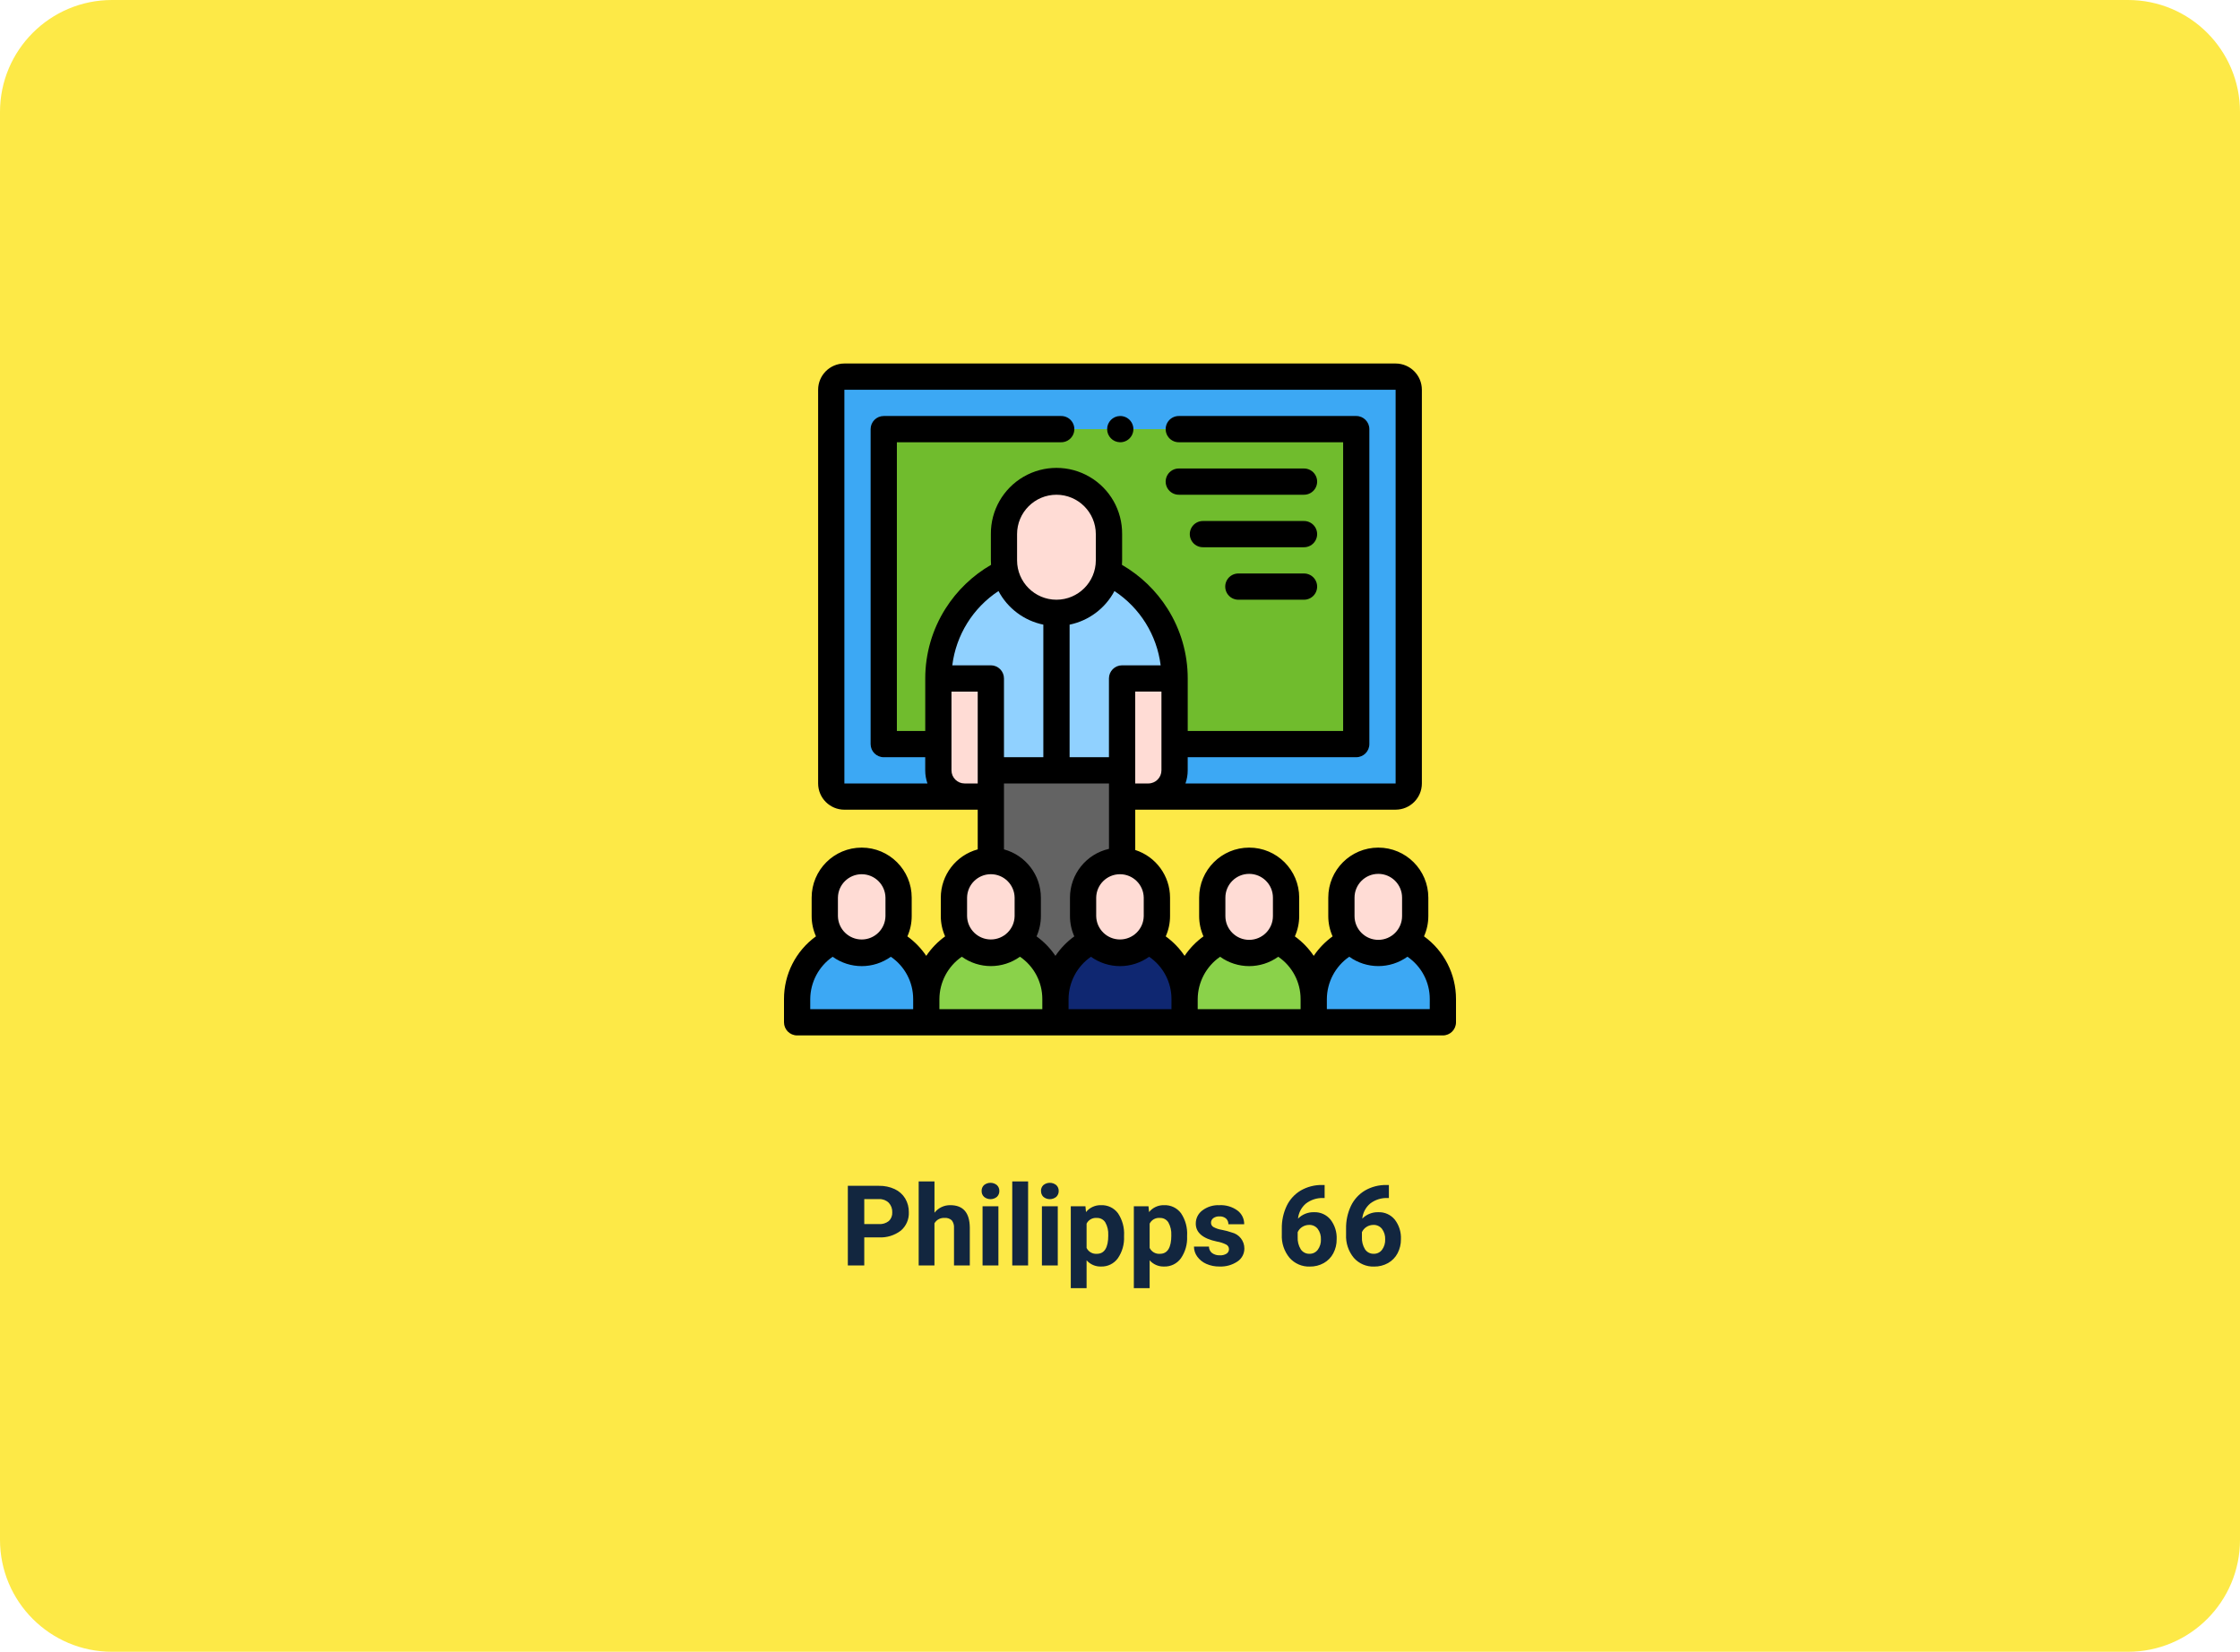
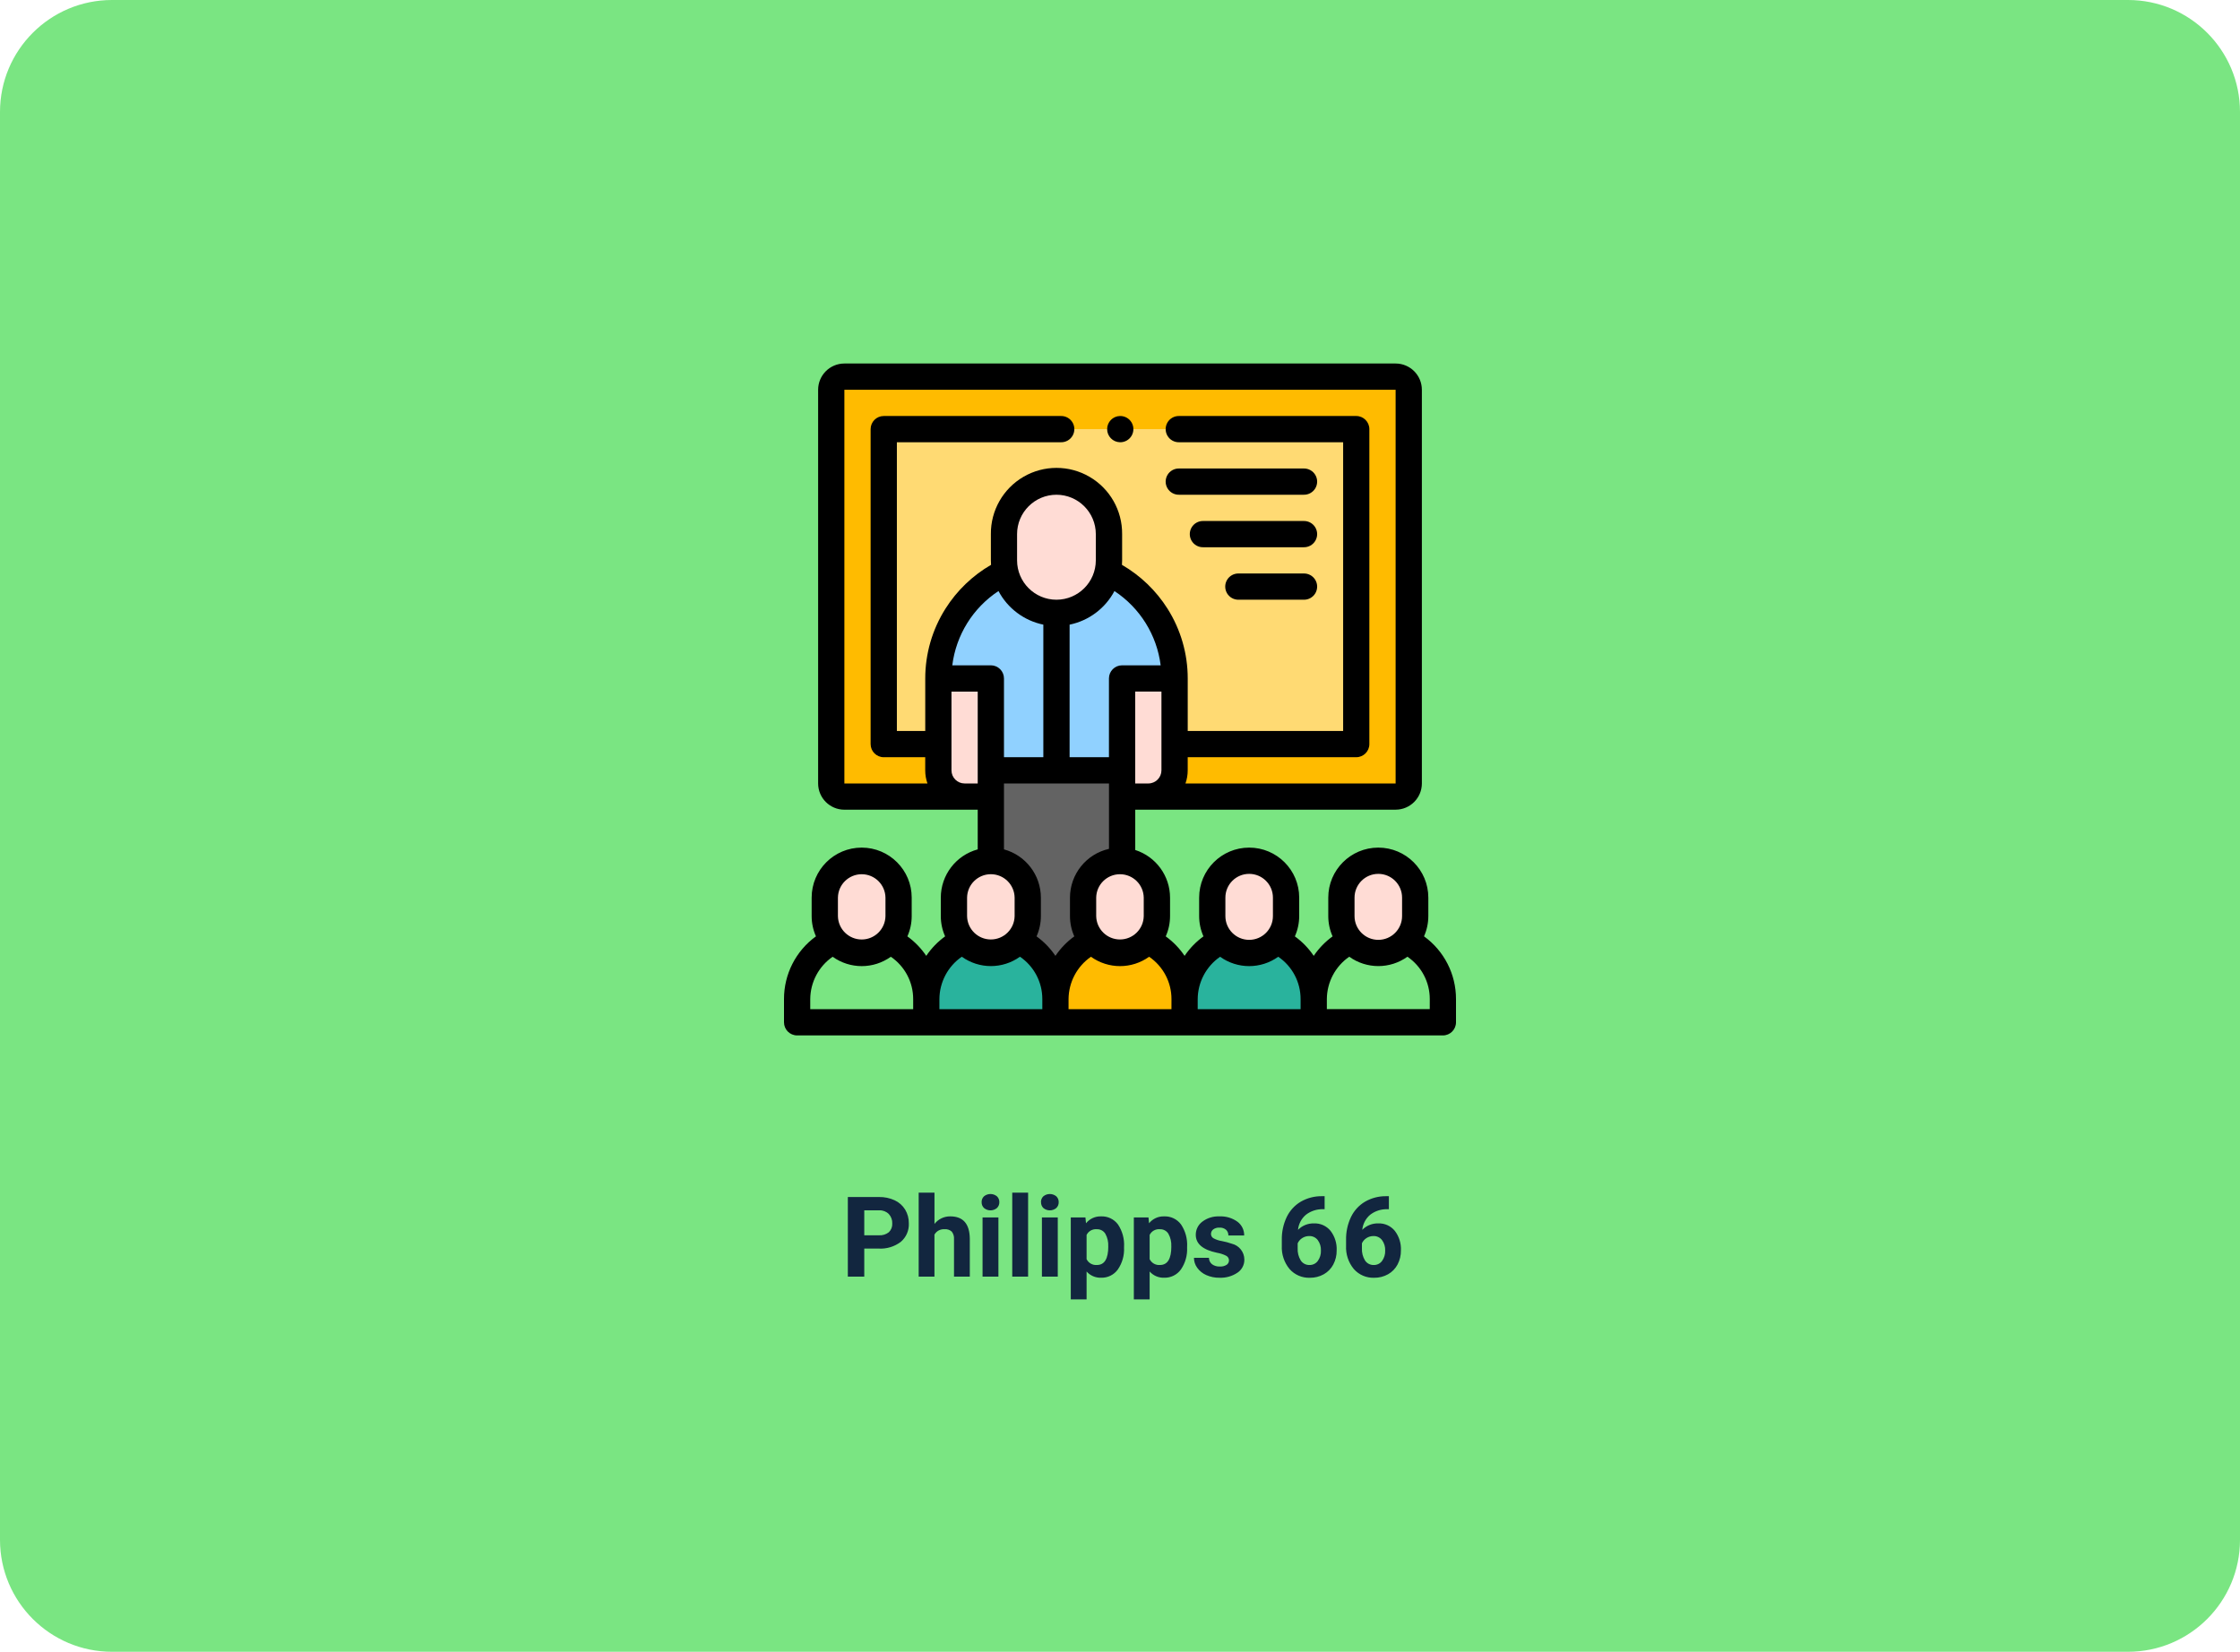
<svg xmlns="http://www.w3.org/2000/svg" width="400" height="295" viewBox="0 0 400 295">
-   <g id="Grupo_89153" data-name="Grupo 89153" transform="translate(-599.668 -129)">
-     <rect id="Rectángulo_34587" data-name="Rectángulo 34587" width="400" height="295" rx="20" transform="translate(599.668 129)" fill="#fde947" />
-     <path id="Trazado_151532" data-name="Trazado 151532" d="M69.333,13.99V19H66.4V4.781H71.95a6.417,6.417,0,0,1,2.817.586,4.318,4.318,0,0,1,1.87,1.665,4.643,4.643,0,0,1,.654,2.456,4.083,4.083,0,0,1-1.431,3.3A5.959,5.959,0,0,1,71.9,13.99Zm0-2.373H71.95a2.573,2.573,0,0,0,1.772-.547,1.989,1.989,0,0,0,.61-1.562,2.345,2.345,0,0,0-.615-1.689,2.3,2.3,0,0,0-1.7-.664H69.333ZM81.872,9.586a3.522,3.522,0,0,1,2.822-1.348q3.437,0,3.486,3.994V19H85.358V12.3a1.971,1.971,0,0,0-.391-1.346,1.672,1.672,0,0,0-1.3-.436,1.92,1.92,0,0,0-1.8.959V19H79.05V4h2.822ZM93.288,19H90.456V8.434h2.832Zm-3-13.3a1.39,1.39,0,0,1,.425-1.045,1.831,1.831,0,0,1,2.31,0,1.382,1.382,0,0,1,.43,1.045,1.386,1.386,0,0,1-.435,1.055,1.81,1.81,0,0,1-2.295,0A1.386,1.386,0,0,1,90.29,5.7Zm8.3,13.3H95.759V4h2.832Zm5.3,0h-2.832V8.434h2.832Zm-3-13.3a1.39,1.39,0,0,1,.425-1.045,1.831,1.831,0,0,1,2.31,0,1.382,1.382,0,0,1,.43,1.045,1.386,1.386,0,0,1-.435,1.055,1.81,1.81,0,0,1-2.295,0A1.386,1.386,0,0,1,100.9,5.7Zm14.834,8.115a6.337,6.337,0,0,1-1.108,3.911,3.554,3.554,0,0,1-2.993,1.47,3.292,3.292,0,0,1-2.588-1.113v4.98h-2.822V8.434h2.617l.1,1.035a3.317,3.317,0,0,1,2.676-1.23,3.578,3.578,0,0,1,3.037,1.445,6.509,6.509,0,0,1,1.084,3.984Zm-2.822-.215a4.182,4.182,0,0,0-.522-2.282,1.7,1.7,0,0,0-1.519-.8,1.847,1.847,0,0,0-1.826,1.019v4.339a1.879,1.879,0,0,0,1.846,1.048Q112.907,16.92,112.907,13.6Zm14.082.215a6.337,6.337,0,0,1-1.108,3.911,3.554,3.554,0,0,1-2.993,1.47,3.292,3.292,0,0,1-2.588-1.113v4.98h-2.822V8.434h2.617l.1,1.035a3.317,3.317,0,0,1,2.676-1.23,3.578,3.578,0,0,1,3.037,1.445,6.509,6.509,0,0,1,1.084,3.984Zm-2.822-.215a4.182,4.182,0,0,0-.522-2.282,1.7,1.7,0,0,0-1.519-.8,1.847,1.847,0,0,0-1.826,1.019v4.339a1.879,1.879,0,0,0,1.846,1.048Q124.167,16.92,124.167,13.6ZM134.46,16.08a.909.909,0,0,0-.513-.815,5.824,5.824,0,0,0-1.646-.532q-3.77-.791-3.77-3.2A2.9,2.9,0,0,1,129.7,9.181a4.708,4.708,0,0,1,3.052-.942,5.067,5.067,0,0,1,3.218.947,2.985,2.985,0,0,1,1.206,2.461h-2.822a1.366,1.366,0,0,0-.391-1,1.653,1.653,0,0,0-1.221-.4,1.689,1.689,0,0,0-1.1.322,1.017,1.017,0,0,0-.391.82.87.87,0,0,0,.444.757,4.571,4.571,0,0,0,1.5.5,12.244,12.244,0,0,1,1.777.474,2.92,2.92,0,0,1,2.236,2.842,2.756,2.756,0,0,1-1.24,2.339,5.35,5.35,0,0,1-3.2.894,5.588,5.588,0,0,1-2.358-.474,3.957,3.957,0,0,1-1.616-1.3,3.018,3.018,0,0,1-.586-1.782h2.676a1.473,1.473,0,0,0,.557,1.152,2.208,2.208,0,0,0,1.387.4,2.044,2.044,0,0,0,1.226-.308A.957.957,0,0,0,134.46,16.08ZM151.54,4.635V6.959h-.273a4.8,4.8,0,0,0-3.081,1,4.047,4.047,0,0,0-1.4,2.686,3.844,3.844,0,0,1,2.861-1.152,3.622,3.622,0,0,1,2.949,1.328,5.324,5.324,0,0,1,1.094,3.5,5.237,5.237,0,0,1-.6,2.51,4.307,4.307,0,0,1-1.7,1.748,4.937,4.937,0,0,1-2.485.625,4.611,4.611,0,0,1-3.628-1.562,6.065,6.065,0,0,1-1.382-4.17V12.447a9.127,9.127,0,0,1,.874-4.087,6.409,6.409,0,0,1,2.51-2.744,7.354,7.354,0,0,1,3.794-.981Zm-2.754,7.129a2.255,2.255,0,0,0-1.24.356,2.143,2.143,0,0,0-.82.941v.858a3.8,3.8,0,0,0,.557,2.208,1.8,1.8,0,0,0,1.563.794,1.779,1.779,0,0,0,1.47-.716,2.922,2.922,0,0,0,.562-1.857,2.916,2.916,0,0,0-.566-1.871A1.846,1.846,0,0,0,148.786,11.764Zm14.229-7.129V6.959h-.273a4.8,4.8,0,0,0-3.081,1,4.047,4.047,0,0,0-1.4,2.686,3.844,3.844,0,0,1,2.861-1.152,3.622,3.622,0,0,1,2.949,1.328,5.324,5.324,0,0,1,1.094,3.5,5.237,5.237,0,0,1-.6,2.51,4.307,4.307,0,0,1-1.7,1.748,4.937,4.937,0,0,1-2.485.625,4.611,4.611,0,0,1-3.628-1.562,6.065,6.065,0,0,1-1.382-4.17V12.447a9.127,9.127,0,0,1,.874-4.087,6.409,6.409,0,0,1,2.51-2.744,7.354,7.354,0,0,1,3.794-.981Zm-2.754,7.129a2.255,2.255,0,0,0-1.24.356,2.143,2.143,0,0,0-.82.941v.858a3.8,3.8,0,0,0,.557,2.208,1.8,1.8,0,0,0,1.563.794,1.779,1.779,0,0,0,1.47-.716,2.922,2.922,0,0,0,.562-1.857,2.916,2.916,0,0,0-.566-1.871A1.846,1.846,0,0,0,160.261,11.764Z" transform="translate(684.668 336)" fill="#12263f" />
+   <g id="Grupo_96850" data-name="Grupo 96850" transform="translate(-599.668 -129)">
+     <path id="Trazado_155907" data-name="Trazado 155907" d="M20,0H380a20,20,0,0,1,20,20V275a20,20,0,0,1-20,20H20A20,20,0,0,1,0,275V20A20,20,0,0,1,20,0Z" transform="translate(599.668 129)" fill="#7ae582" />
+     <path id="Trazado_155908" data-name="Trazado 155908" d="M69.333,15.99V21H66.4V6.781H71.95a6.417,6.417,0,0,1,2.817.586,4.318,4.318,0,0,1,1.87,1.665,4.643,4.643,0,0,1,.654,2.456,4.083,4.083,0,0,1-1.431,3.3A5.959,5.959,0,0,1,71.9,15.99Zm0-2.373H71.95a2.573,2.573,0,0,0,1.772-.547,1.989,1.989,0,0,0,.61-1.562,2.345,2.345,0,0,0-.615-1.689,2.3,2.3,0,0,0-1.7-.664H69.333Zm12.539-2.031a3.522,3.522,0,0,1,2.822-1.348q3.437,0,3.486,3.994V21H85.358V14.311a1.963,1.963,0,0,0-.391-1.343,1.675,1.675,0,0,0-1.3-.435,1.921,1.921,0,0,0-1.8.957V21H79.05V6h2.822ZM93.288,21H90.456V10.434h2.832Zm-3-13.3a1.39,1.39,0,0,1,.425-1.045,1.831,1.831,0,0,1,2.31,0,1.382,1.382,0,0,1,.43,1.045,1.386,1.386,0,0,1-.435,1.055,1.81,1.81,0,0,1-2.295,0A1.386,1.386,0,0,1,90.29,7.7Zm8.3,13.3H95.759V6h2.832Zm5.3,0h-2.832V10.434h2.832Zm-3-13.3a1.39,1.39,0,0,1,.425-1.045,1.831,1.831,0,0,1,2.31,0,1.382,1.382,0,0,1,.43,1.045,1.386,1.386,0,0,1-.435,1.055,1.81,1.81,0,0,1-2.295,0A1.386,1.386,0,0,1,100.9,7.7Zm14.834,8.115a6.337,6.337,0,0,1-1.108,3.911,3.554,3.554,0,0,1-2.993,1.47,3.292,3.292,0,0,1-2.588-1.113v4.98h-2.822V10.434h2.617l.1,1.035a3.317,3.317,0,0,1,2.676-1.23,3.578,3.578,0,0,1,3.037,1.445,6.509,6.509,0,0,1,1.084,3.984Zm-2.822-.205a4.159,4.159,0,0,0-.522-2.275,1.7,1.7,0,0,0-1.519-.8,1.848,1.848,0,0,0-1.826,1.016v4.326a1.879,1.879,0,0,0,1.846,1.045Q112.907,18.92,112.907,15.609Zm14.082.205a6.337,6.337,0,0,1-1.108,3.911,3.554,3.554,0,0,1-2.993,1.47,3.292,3.292,0,0,1-2.588-1.113v4.98h-2.822V10.434h2.617l.1,1.035a3.317,3.317,0,0,1,2.676-1.23,3.578,3.578,0,0,1,3.037,1.445,6.509,6.509,0,0,1,1.084,3.984Zm-2.822-.205a4.159,4.159,0,0,0-.522-2.275,1.7,1.7,0,0,0-1.519-.8,1.848,1.848,0,0,0-1.826,1.016v4.326a1.879,1.879,0,0,0,1.846,1.045Q124.167,18.92,124.167,15.609ZM134.46,18.08a.909.909,0,0,0-.513-.815,5.824,5.824,0,0,0-1.646-.532q-3.77-.791-3.77-3.2a2.9,2.9,0,0,1,1.167-2.349,4.707,4.707,0,0,1,3.052-.942,5.067,5.067,0,0,1,3.218.947,2.985,2.985,0,0,1,1.206,2.461h-2.822a1.366,1.366,0,0,0-.391-1,1.653,1.653,0,0,0-1.221-.4,1.689,1.689,0,0,0-1.1.322,1.017,1.017,0,0,0-.391.82.87.87,0,0,0,.444.757,4.571,4.571,0,0,0,1.5.5,12.244,12.244,0,0,1,1.777.474,2.92,2.92,0,0,1,2.236,2.842,2.756,2.756,0,0,1-1.24,2.339,5.35,5.35,0,0,1-3.2.894,5.588,5.588,0,0,1-2.358-.474,3.957,3.957,0,0,1-1.616-1.3,3.018,3.018,0,0,1-.586-1.782h2.676a1.473,1.473,0,0,0,.557,1.152,2.208,2.208,0,0,0,1.387.4,2.044,2.044,0,0,0,1.226-.308A.957.957,0,0,0,134.46,18.08ZM151.54,6.635V8.959h-.273a4.8,4.8,0,0,0-3.081,1,4.047,4.047,0,0,0-1.4,2.686,3.844,3.844,0,0,1,2.861-1.152,3.622,3.622,0,0,1,2.949,1.328,5.324,5.324,0,0,1,1.094,3.5,5.237,5.237,0,0,1-.6,2.51,4.307,4.307,0,0,1-1.7,1.748,4.937,4.937,0,0,1-2.485.625,4.611,4.611,0,0,1-3.628-1.562,6.065,6.065,0,0,1-1.382-4.17V14.447a9.127,9.127,0,0,1,.874-4.087,6.409,6.409,0,0,1,2.51-2.744,7.354,7.354,0,0,1,3.794-.981Zm-2.754,7.119a2.252,2.252,0,0,0-1.24.356,2.146,2.146,0,0,0-.82.942v.859a3.813,3.813,0,0,0,.557,2.212,1.8,1.8,0,0,0,1.563.8,1.778,1.778,0,0,0,1.47-.718,2.931,2.931,0,0,0,.562-1.86,2.926,2.926,0,0,0-.566-1.875A1.845,1.845,0,0,0,148.786,13.754Zm14.229-7.119V8.959h-.273a4.8,4.8,0,0,0-3.081,1,4.047,4.047,0,0,0-1.4,2.686,3.844,3.844,0,0,1,2.861-1.152,3.622,3.622,0,0,1,2.949,1.328,5.324,5.324,0,0,1,1.094,3.5,5.237,5.237,0,0,1-.6,2.51,4.307,4.307,0,0,1-1.7,1.748,4.937,4.937,0,0,1-2.485.625,4.611,4.611,0,0,1-3.628-1.562,6.065,6.065,0,0,1-1.382-4.17V14.447a9.127,9.127,0,0,1,.874-4.087,6.409,6.409,0,0,1,2.51-2.744,7.354,7.354,0,0,1,3.794-.981Zm-2.754,7.119a2.252,2.252,0,0,0-1.24.356,2.146,2.146,0,0,0-.82.942v.859a3.813,3.813,0,0,0,.557,2.212,1.8,1.8,0,0,0,1.563.8,1.778,1.778,0,0,0,1.47-.718,2.931,2.931,0,0,0,.562-1.86,2.926,2.926,0,0,0-.566-1.875A1.845,1.845,0,0,0,160.261,13.754Z" transform="translate(684.668 336)" fill="#12263f" />
    <g id="salon-de-clases" transform="translate(739.668 193.922)">
      <g id="Grupo_88871" data-name="Grupo 88871" transform="translate(2.344 2.344)">
        <path id="Trazado_150827" data-name="Trazado 150827" d="M176.976,113.434a9.377,9.377,0,0,0,9.375-9.375V99.372a9.375,9.375,0,1,0-18.75,0v4.687a9.377,9.377,0,0,0,9.375,9.375Z" transform="translate(-130.663 -71.247)" fill="#ffdcd5" fill-rule="evenodd" />
        <path id="Trazado_150828" data-name="Trazado 150828" d="M147.831,158.937a9.374,9.374,0,0,1-18.274,0,21.16,21.16,0,0,0-11.957,19h9.375v16.407h23.437V177.935h9.375A21.159,21.159,0,0,0,147.831,158.937Z" transform="translate(-92.381 -124.03)" fill="#90d1ff" fill-rule="evenodd" />
        <path id="Trazado_150829" data-name="Trazado 150829" d="M126.975,256.4V240H117.6V256.4a4.7,4.7,0,0,0,4.687,4.687h4.687Z" transform="translate(-92.381 -186.091)" fill="#ffdcd5" fill-rule="evenodd" />
        <path id="Trazado_150830" data-name="Trazado 150830" d="M257.6,240V261.09h4.687a4.7,4.7,0,0,0,4.688-4.687V240Z" transform="translate(-199.569 -186.091)" fill="#ffdcd5" fill-rule="evenodd" />
        <path id="Trazado_150831" data-name="Trazado 150831" d="M181.037,310H157.6v42.188h23.437V310Z" transform="translate(-123.006 -239.687)" fill="#636363" fill-rule="evenodd" />
        <path id="Trazado_150832" data-name="Trazado 150832" d="M44.264,385.478a6.589,6.589,0,0,0-13.178,0v3.295a6.589,6.589,0,0,0,13.178,0Z" transform="translate(-26.144 -292.431)" fill="#ffdcd5" fill-rule="evenodd" />
-         <path id="Trazado_150833" data-name="Trazado 150833" d="M26.43,439.81a6.565,6.565,0,0,1-9.8,0A11.568,11.568,0,0,0,10,450.241v4.145H33.062v-4.145A11.568,11.568,0,0,0,26.43,439.81Z" transform="translate(-10 -339.073)" fill="#3ca8f4" fill-rule="evenodd" />
+         <path id="Trazado_150833" data-name="Trazado 150833" d="M26.43,439.81a6.565,6.565,0,0,1-9.8,0A11.568,11.568,0,0,0,10,450.241v4.145H33.062v-4.145A11.568,11.568,0,0,0,26.43,439.81Z" transform="translate(-10 -339.073)" fill="#7ae582" fill-rule="evenodd" />
        <path id="Trazado_150834" data-name="Trazado 150834" d="M142.664,385.478a6.589,6.589,0,1,0-13.178,0v3.295a6.589,6.589,0,0,0,13.178,0Z" transform="translate(-101.482 -292.431)" fill="#ffdcd5" fill-rule="evenodd" />
-         <path id="Trazado_150835" data-name="Trazado 150835" d="M124.83,439.81a6.565,6.565,0,0,1-9.8,0,11.568,11.568,0,0,0-6.632,10.431v4.145h23.062v-4.145a11.568,11.568,0,0,0-6.632-10.431Z" transform="translate(-85.338 -339.073)" fill="#8ad24a" fill-rule="evenodd" />
+         <path id="Trazado_150835" data-name="Trazado 150835" d="M124.83,439.81a6.565,6.565,0,0,1-9.8,0,11.568,11.568,0,0,0-6.632,10.431v4.145h23.062v-4.145a11.568,11.568,0,0,0-6.632-10.431Z" transform="translate(-85.338 -339.073)" fill="#29b39d" fill-rule="evenodd" />
        <path id="Trazado_150836" data-name="Trazado 150836" d="M241.064,385.478a6.589,6.589,0,0,0-13.178,0v3.295a6.589,6.589,0,0,0,13.178,0Z" transform="translate(-176.819 -292.431)" fill="#ffdcd5" fill-rule="evenodd" />
-         <path id="Trazado_150837" data-name="Trazado 150837" d="M223.23,439.81a6.565,6.565,0,0,1-9.8,0,11.568,11.568,0,0,0-6.632,10.431v4.145h23.062v-4.145A11.567,11.567,0,0,0,223.23,439.81Z" transform="translate(-160.675 -339.073)" fill="#0f2771" fill-rule="evenodd" />
+         <path id="Trazado_150837" data-name="Trazado 150837" d="M223.23,439.81a6.565,6.565,0,0,1-9.8,0,11.568,11.568,0,0,0-6.632,10.431v4.145h23.062v-4.145A11.567,11.567,0,0,0,223.23,439.81Z" transform="translate(-160.675 -339.073)" fill="#fb0" fill-rule="evenodd" />
        <path id="Trazado_150838" data-name="Trazado 150838" d="M339.465,385.478a6.589,6.589,0,1,0-13.178,0v3.295a6.589,6.589,0,0,0,13.178,0Z" transform="translate(-252.157 -292.431)" fill="#ffdcd5" fill-rule="evenodd" />
-         <path id="Trazado_150839" data-name="Trazado 150839" d="M321.631,439.81a6.565,6.565,0,0,1-9.8,0,11.568,11.568,0,0,0-6.632,10.431v4.145h23.063v-4.145A11.568,11.568,0,0,0,321.631,439.81Z" transform="translate(-236.013 -339.073)" fill="#8ad24a" fill-rule="evenodd" />
+         <path id="Trazado_150839" data-name="Trazado 150839" d="M321.631,439.81a6.565,6.565,0,0,1-9.8,0,11.568,11.568,0,0,0-6.632,10.431v4.145h23.063v-4.145A11.568,11.568,0,0,0,321.631,439.81Z" transform="translate(-236.013 -339.073)" fill="#29b39d" fill-rule="evenodd" />
        <path id="Trazado_150840" data-name="Trazado 150840" d="M437.865,385.478a6.589,6.589,0,0,0-13.178,0v3.295a6.589,6.589,0,0,0,13.178,0Z" transform="translate(-327.495 -292.431)" fill="#ffdcd5" fill-rule="evenodd" />
-         <path id="Trazado_150841" data-name="Trazado 150841" d="M420.031,439.81a6.565,6.565,0,0,1-9.8,0,11.568,11.568,0,0,0-6.632,10.431v4.145h23.062v-4.145A11.568,11.568,0,0,0,420.031,439.81Z" transform="translate(-311.351 -339.073)" fill="#3ca8f4" fill-rule="evenodd" />
-         <path id="Trazado_150842" data-name="Trazado 150842" d="M85.75,94.531a21.159,21.159,0,0,1,11.956-19,9.321,9.321,0,0,1-.238-2.1V68.749a9.375,9.375,0,0,1,18.75,0v4.688a9.323,9.323,0,0,1-.238,2.1,21.16,21.16,0,0,1,11.956,19V106.25h32.437V50H76v56.25h9.75V94.531Z" transform="translate(-60.531 -40.625)" fill="#70bc2d" fill-rule="evenodd" />
-         <path id="Trazado_150843" data-name="Trazado 150843" d="M55.125,75.624h-9.75V19.374H129.75v56.25H97.312v4.688A4.7,4.7,0,0,1,92.625,85h44.156a2.351,2.351,0,0,0,2.344-2.344V12.343A2.351,2.351,0,0,0,136.781,10H38.344A2.351,2.351,0,0,0,36,12.343V82.655A2.351,2.351,0,0,0,38.344,85H59.812a4.7,4.7,0,0,1-4.687-4.687V75.624Z" transform="translate(-29.906 -9.999)" fill="#3ca8f4" fill-rule="evenodd" />
+         <path id="Trazado_150841" data-name="Trazado 150841" d="M420.031,439.81a6.565,6.565,0,0,1-9.8,0,11.568,11.568,0,0,0-6.632,10.431v4.145h23.062v-4.145A11.568,11.568,0,0,0,420.031,439.81Z" transform="translate(-311.351 -339.073)" fill="#7ae582" fill-rule="evenodd" />
+         <path id="Trazado_150842" data-name="Trazado 150842" d="M85.75,94.531a21.159,21.159,0,0,1,11.956-19,9.321,9.321,0,0,1-.238-2.1V68.749a9.375,9.375,0,0,1,18.75,0v4.688a9.323,9.323,0,0,1-.238,2.1,21.16,21.16,0,0,1,11.956,19V106.25h32.437V50H76v56.25h9.75V94.531Z" transform="translate(-60.531 -40.625)" fill="#ffda73" fill-rule="evenodd" />
+         <path id="Trazado_150843" data-name="Trazado 150843" d="M55.125,75.624h-9.75V19.374H129.75v56.25H97.312v4.688A4.7,4.7,0,0,1,92.625,85h44.156a2.351,2.351,0,0,0,2.344-2.344V12.343A2.351,2.351,0,0,0,136.781,10H38.344A2.351,2.351,0,0,0,36,12.343V82.655A2.351,2.351,0,0,0,38.344,85H59.812a4.7,4.7,0,0,1-4.687-4.687V75.624Z" transform="translate(-29.906 -9.999)" fill="#fb0" fill-rule="evenodd" />
      </g>
      <g id="Grupo_88872" data-name="Grupo 88872" transform="translate(0 0)">
        <path id="Trazado_150844" data-name="Trazado 150844" d="M114.289,102.3a8.877,8.877,0,0,0,.769-3.619V95.391a8.933,8.933,0,1,0-17.866,0v3.295a8.877,8.877,0,0,0,.771,3.624,13.858,13.858,0,0,0-3.369,3.479,13.868,13.868,0,0,0-3.369-3.479A8.878,8.878,0,0,0,92,98.686V95.391a8.933,8.933,0,0,0-17.866,0v3.295a8.881,8.881,0,0,0,.771,3.624,13.868,13.868,0,0,0-3.37,3.479,13.872,13.872,0,0,0-3.369-3.479,8.878,8.878,0,0,0,.771-3.624V95.391a8.948,8.948,0,0,0-6.215-8.509v-7.2h46.5A4.693,4.693,0,0,0,113.906,75V4.687A4.693,4.693,0,0,0,109.219,0H10.781A4.693,4.693,0,0,0,6.094,4.687V75a4.693,4.693,0,0,0,4.687,4.687H34.594v7.085A8.947,8.947,0,0,0,28,95.391v3.295a8.877,8.877,0,0,0,.771,3.624,13.858,13.858,0,0,0-3.369,3.479,13.868,13.868,0,0,0-3.369-3.479,8.878,8.878,0,0,0,.771-3.624V95.391a8.933,8.933,0,0,0-17.866,0v3.295a8.879,8.879,0,0,0,.769,3.618A13.79,13.79,0,0,0,0,113.512v4.145A2.344,2.344,0,0,0,2.344,120H117.656A2.344,2.344,0,0,0,120,117.656v-4.145a13.793,13.793,0,0,0-5.711-11.207ZM9.629,95.391a4.246,4.246,0,0,1,8.491,0v3.295a4.246,4.246,0,0,1-8.491,0Zm13.433,19.921H4.687v-1.8a9.277,9.277,0,0,1,4-7.563,8.9,8.9,0,0,0,10.388,0,9.139,9.139,0,0,1,3.992,7.566v1.8ZM101.88,95.391a4.245,4.245,0,1,1,8.491,0v3.295a4.245,4.245,0,1,1-8.491,0Zm-23.062,0a4.245,4.245,0,0,1,8.491,0v3.295a4.245,4.245,0,1,1-8.491,0Zm-.947,10.557a8.9,8.9,0,0,0,10.387,0,9.139,9.139,0,0,1,3.992,7.566v1.8H73.875v-1.8a9.276,9.276,0,0,1,4-7.564Zm-8.683,9.364H50.813v-1.8a9.277,9.277,0,0,1,4-7.563,8.9,8.9,0,0,0,10.387,0,9.139,9.139,0,0,1,3.992,7.566ZM39.281,86.772V75h18.75v11.68a8.946,8.946,0,0,0-6.964,8.712v3.295a8.881,8.881,0,0,0,.771,3.624,13.863,13.863,0,0,0-3.369,3.479A13.872,13.872,0,0,0,45.1,102.31a8.878,8.878,0,0,0,.771-3.624V95.391a8.948,8.948,0,0,0-6.589-8.619ZM29.906,72.656V58.593h4.687V75H32.25A2.346,2.346,0,0,1,29.906,72.656Zm.145-18.75A18.649,18.649,0,0,1,38.3,40.637a11.757,11.757,0,0,0,8.01,6V70.312H39.281V56.249A2.344,2.344,0,0,0,36.937,53.9Zm18.6-11.719a7.039,7.039,0,0,1-7.031-7.031V30.468a7.039,7.039,0,0,1,7.031-7.031h0a7.039,7.039,0,0,1,7.031,7.031v4.687A7.039,7.039,0,0,1,48.656,42.187Zm15.589,53.2v3.295a4.246,4.246,0,0,1-8.491,0V95.391a4.246,4.246,0,0,1,8.491,0Zm-3.87-41.486h0a2.344,2.344,0,0,0-2.344,2.344V70.312H51V46.638a11.756,11.756,0,0,0,8.009-6,18.663,18.663,0,0,1,8.252,13.268Zm2.344,4.688h4.688V72.656A2.346,2.346,0,0,1,65.063,75H62.719ZM10.781,4.687h98.437V75H71.69a7,7,0,0,0,.4-2.344V70.312h30.094a2.344,2.344,0,0,0,2.344-2.344V11.719a2.344,2.344,0,0,0-2.344-2.344H70.546a2.344,2.344,0,1,0,0,4.687h29.3V65.625H72.094V56.25a23.3,23.3,0,0,0-3.6-12.454,23.653,23.653,0,0,0-8.145-7.839c.018-.265.03-.532.03-.8V30.468a11.719,11.719,0,1,0-23.437,0v4.687c0,.269.012.536.03.8a23.646,23.646,0,0,0-8.127,7.811,23.3,23.3,0,0,0-3.622,12.482v9.375H20.156V14.062h29.3a2.344,2.344,0,1,0,0-4.687H17.812a2.344,2.344,0,0,0-2.344,2.344v56.25a2.344,2.344,0,0,0,2.344,2.344h7.406v2.344a7,7,0,0,0,.4,2.344H10.781Zm21.911,90.7a4.246,4.246,0,0,1,8.491,0v3.295a4.246,4.246,0,0,1-8.491,0Zm-4.942,18.12a9.277,9.277,0,0,1,4-7.564,8.9,8.9,0,0,0,10.387,0,9.139,9.139,0,0,1,3.992,7.566v1.8H27.75Zm87.563,1.8H96.938v-1.8a9.277,9.277,0,0,1,4-7.564,8.9,8.9,0,0,0,10.387,0,9.139,9.139,0,0,1,3.992,7.566Z" transform="translate(0 0)" />
        <path id="Trazado_150845" data-name="Trazado 150845" d="M248.341,44.687a2.344,2.344,0,1,0,0-4.687h0a2.344,2.344,0,0,0,0,4.687Z" transform="translate(-188.342 -30.625)" />
        <path id="Trazado_150846" data-name="Trazado 150846" d="M293.341,84.685h22.266a2.344,2.344,0,1,0,0-4.687H293.341a2.344,2.344,0,1,0,0,4.687Z" transform="translate(-222.795 -61.249)" />
        <path id="Trazado_150847" data-name="Trazado 150847" d="M329.678,120H311.72a2.344,2.344,0,1,0,0,4.687h17.958a2.344,2.344,0,1,0,0-4.687Z" transform="translate(-236.866 -91.874)" />
        <path id="Trazado_150848" data-name="Trazado 150848" d="M350.35,160H338.72a2.344,2.344,0,1,0,0,4.687h11.63a2.344,2.344,0,1,0,0-4.687Z" transform="translate(-257.538 -122.501)" />
      </g>
    </g>
  </g>
</svg>
